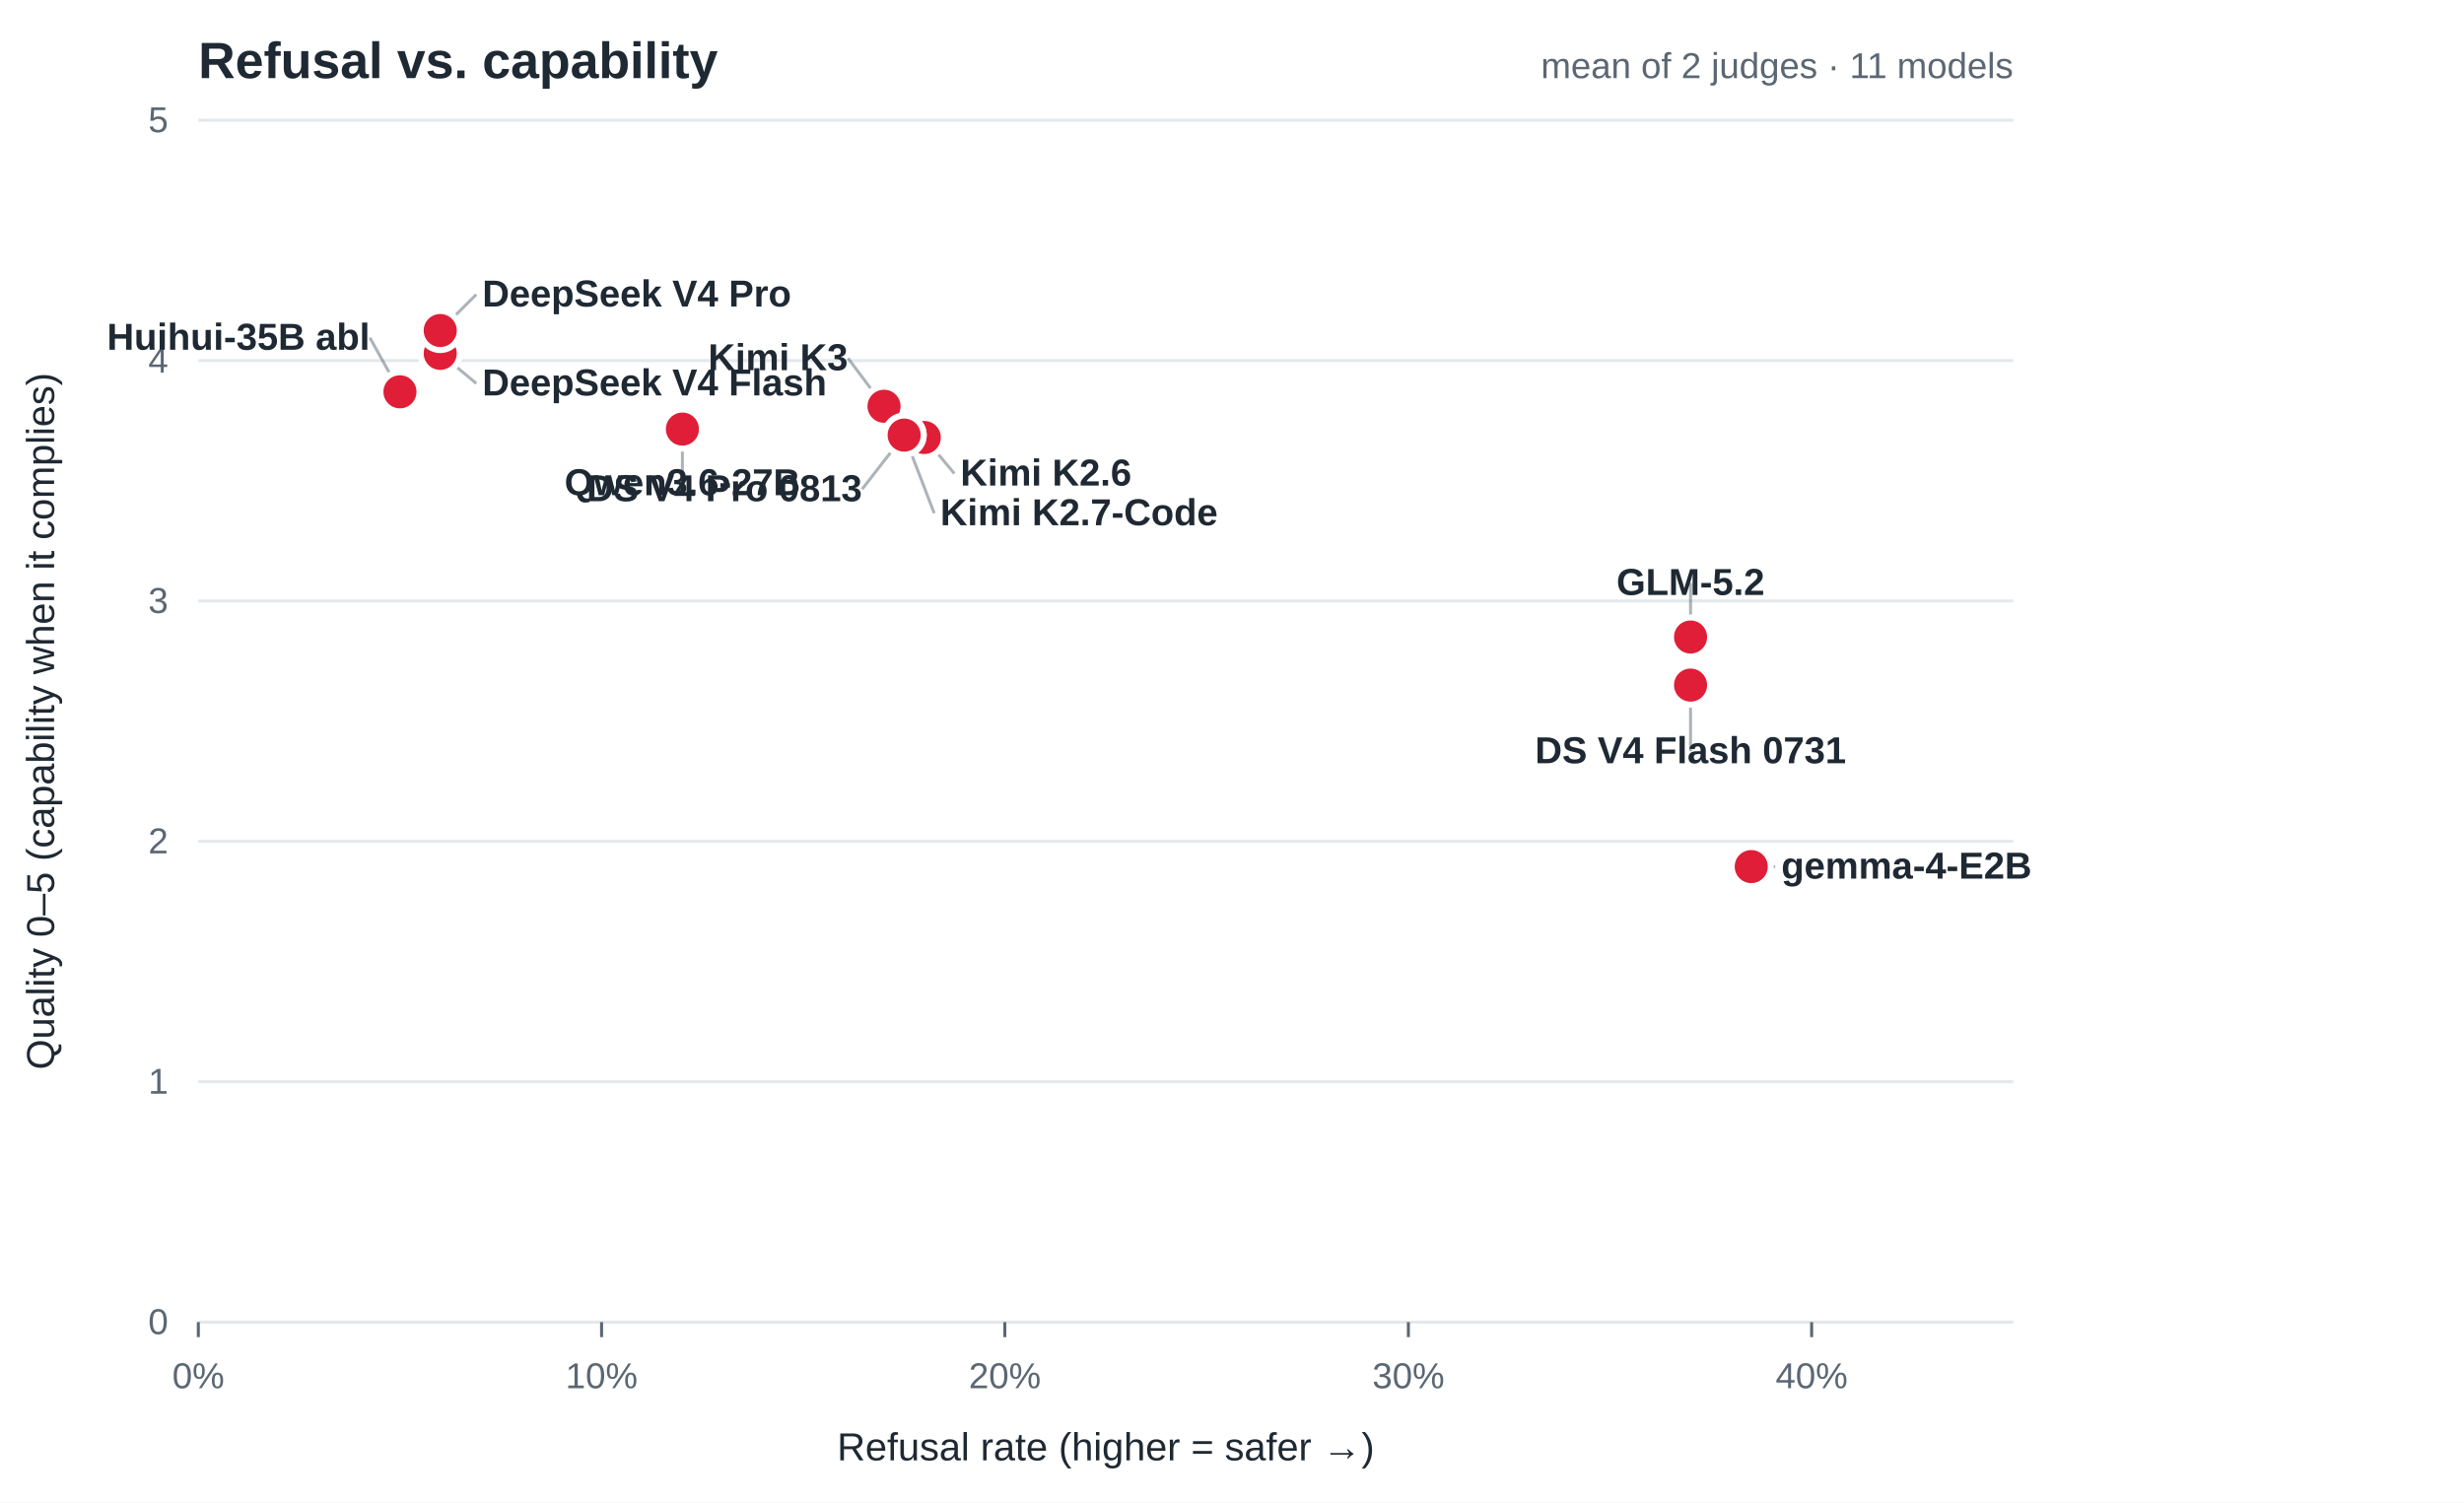
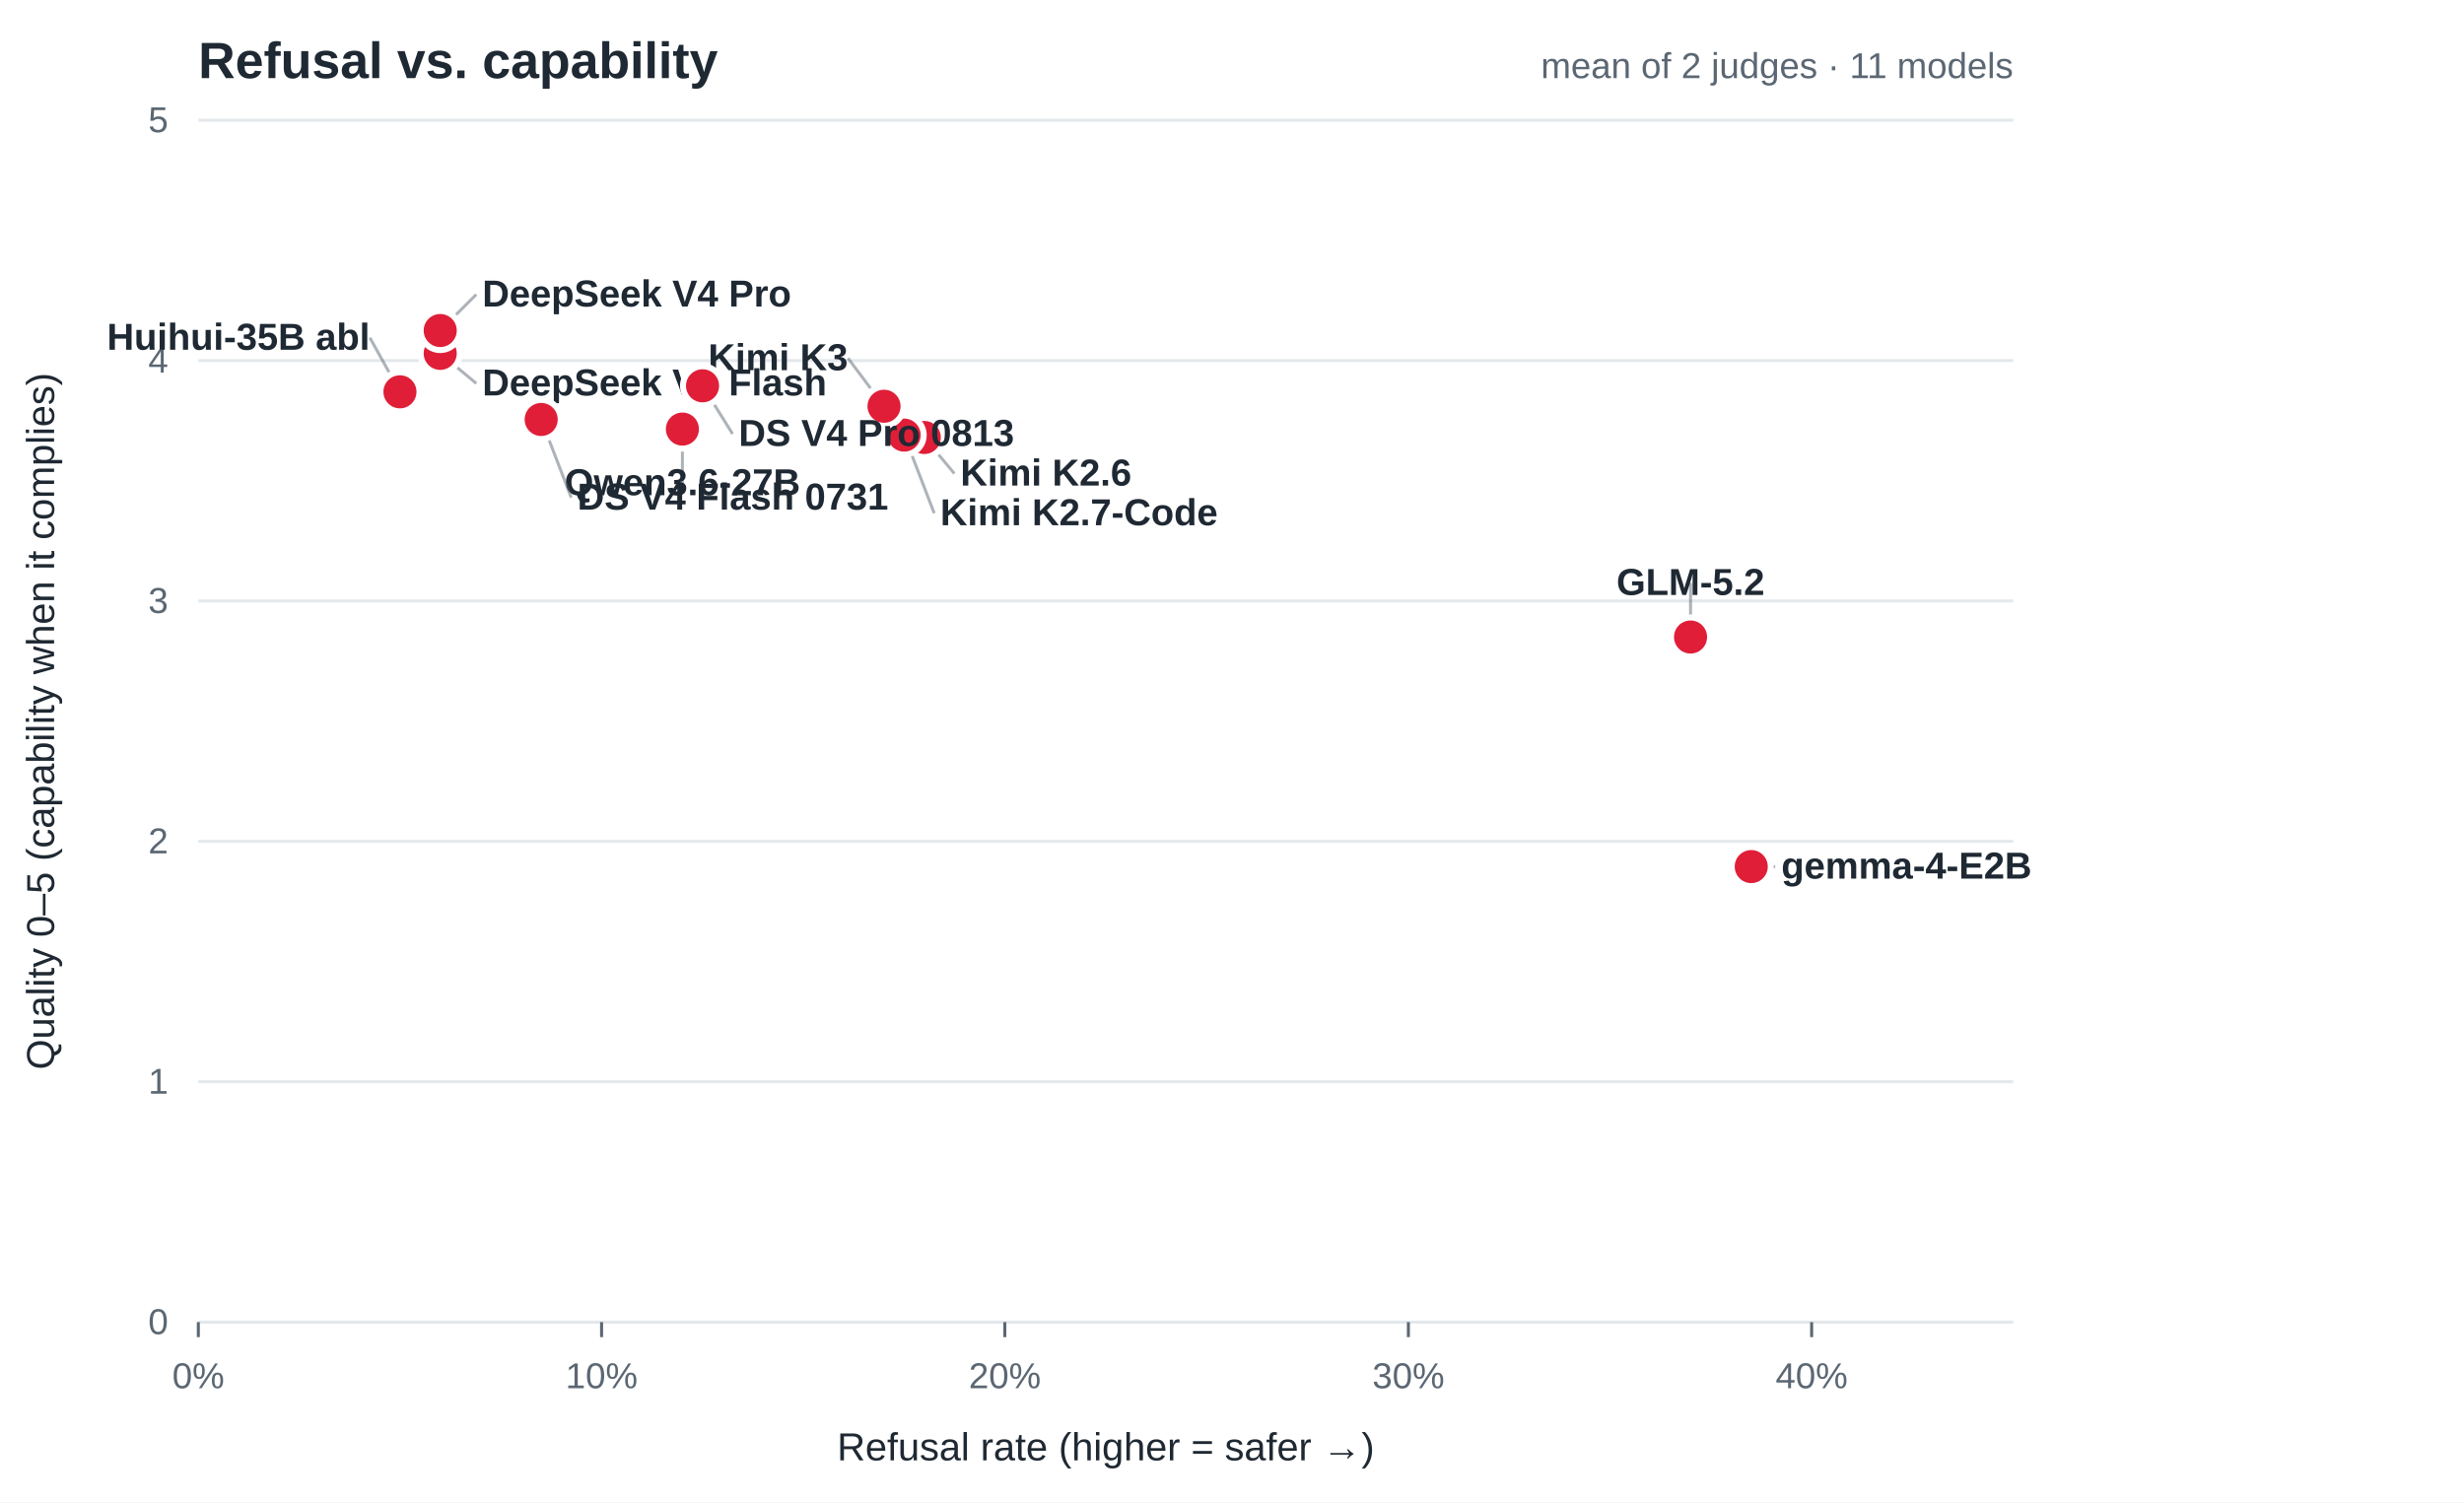
<svg xmlns="http://www.w3.org/2000/svg" width="820" height="500" viewBox="0 0 820 500" font-family="'Helvetica Neue',Arial,sans-serif">
  <rect width="820" height="500" fill="#ffffff" />
  <text x="66" y="26" font-size="17" font-weight="700" fill="#1f2933">Refusal vs. capability</text>
  <text x="670" y="26" font-size="12" fill="#5b6773" text-anchor="end">mean of 2 judges · 11 models</text>
  <line x1="66" y1="440.0" x2="670" y2="440.0" stroke="#e3e8ec" stroke-width="1" />
  <text x="56" y="444.0" font-size="12" fill="#5b6773" text-anchor="end">0</text>
  <line x1="66" y1="360.0" x2="670" y2="360.0" stroke="#e3e8ec" stroke-width="1" />
  <text x="56" y="364.0" font-size="12" fill="#5b6773" text-anchor="end">1</text>
  <line x1="66" y1="280.0" x2="670" y2="280.0" stroke="#e3e8ec" stroke-width="1" />
  <text x="56" y="284.0" font-size="12" fill="#5b6773" text-anchor="end">2</text>
  <line x1="66" y1="200.0" x2="670" y2="200.0" stroke="#e3e8ec" stroke-width="1" />
  <text x="56" y="204.0" font-size="12" fill="#5b6773" text-anchor="end">3</text>
  <line x1="66" y1="120.0" x2="670" y2="120.0" stroke="#e3e8ec" stroke-width="1" />
  <text x="56" y="124.0" font-size="12" fill="#5b6773" text-anchor="end">4</text>
  <line x1="66" y1="40.0" x2="670" y2="40.0" stroke="#e3e8ec" stroke-width="1" />
  <text x="56" y="44.0" font-size="12" fill="#5b6773" text-anchor="end">5</text>
  <line x1="66.0" y1="440" x2="66.0" y2="445" stroke="#5b6773" stroke-width="1" />
  <text x="66.0" y="462" font-size="12" fill="#5b6773" text-anchor="middle">0%</text>
  <line x1="200.2" y1="440" x2="200.2" y2="445" stroke="#5b6773" stroke-width="1" />
  <text x="200.2" y="462" font-size="12" fill="#5b6773" text-anchor="middle">10%</text>
  <line x1="334.4" y1="440" x2="334.4" y2="445" stroke="#5b6773" stroke-width="1" />
  <text x="334.4" y="462" font-size="12" fill="#5b6773" text-anchor="middle">20%</text>
  <line x1="468.7" y1="440" x2="468.7" y2="445" stroke="#5b6773" stroke-width="1" />
  <text x="468.7" y="462" font-size="12" fill="#5b6773" text-anchor="middle">30%</text>
  <line x1="602.9" y1="440" x2="602.9" y2="445" stroke="#5b6773" stroke-width="1" />
  <text x="602.9" y="462" font-size="12" fill="#5b6773" text-anchor="middle">40%</text>
  <text x="368" y="486" font-size="13" fill="#1f2933" text-anchor="middle">Refusal rate  (higher = safer →)</text>
  <text x="18" y="240" font-size="13" fill="#1f2933" text-anchor="middle" transform="rotate(-90 18 240)">Quality 0–5  (capability when it complies)</text>
  <line x1="582.8" y1="288.4" x2="590.8" y2="288.4" stroke="#5b6773" stroke-width="1" opacity="0.5" />
  <circle cx="582.8" cy="288.4" r="6.5" fill="#e01e37" stroke="#ffffff" stroke-width="2" />
  <text x="592.8" y="292.4" font-size="12.5" font-weight="600" fill="#1f2933" text-anchor="start">gemma-4-E2B</text>
  <line x1="227.1" y1="142.8" x2="227.1" y2="160.8" stroke="#5b6773" stroke-width="1" opacity="0.5" />
  <circle cx="227.1" cy="142.8" r="6.5" fill="#e01e37" stroke="#ffffff" stroke-width="2" />
  <text x="227.1" y="164.8" font-size="12.5" font-weight="600" fill="#1f2933" text-anchor="middle">Qwen3.6-27B</text>
  <line x1="133.1" y1="130.4" x2="123.1" y2="112.4" stroke="#5b6773" stroke-width="1" opacity="0.5" />
  <circle cx="133.1" cy="130.4" r="6.5" fill="#e01e37" stroke="#ffffff" stroke-width="2" />
  <text x="123.1" y="116.4" font-size="12.5" font-weight="600" fill="#1f2933" text-anchor="end">Huihui-35B abl</text>
  <line x1="307.6" y1="145.6" x2="317.6" y2="157.6" stroke="#5b6773" stroke-width="1" opacity="0.5" />
  <circle cx="307.6" cy="145.6" r="6.5" fill="#e01e37" stroke="#ffffff" stroke-width="2" />
  <text x="319.6" y="161.6" font-size="12.5" font-weight="600" fill="#1f2933" text-anchor="start">Kimi K2.6</text>
  <line x1="300.9" y1="144.8" x2="310.9" y2="170.8" stroke="#5b6773" stroke-width="1" opacity="0.5" />
  <circle cx="300.9" cy="144.8" r="6.5" fill="#e01e37" stroke="#ffffff" stroke-width="2" />
  <text x="312.9" y="174.8" font-size="12.5" font-weight="600" fill="#1f2933" text-anchor="start">Kimi K2.7-Code</text>
  <line x1="294.2" y1="135.2" x2="282.2" y2="119.2" stroke="#5b6773" stroke-width="1" opacity="0.5" />
  <circle cx="294.2" cy="135.2" r="6.5" fill="#e01e37" stroke="#ffffff" stroke-width="2" />
  <text x="282.2" y="123.2" font-size="12.5" font-weight="600" fill="#1f2933" text-anchor="end">Kimi K3</text>
  <line x1="146.5" y1="117.6" x2="158.5" y2="127.6" stroke="#5b6773" stroke-width="1" opacity="0.5" />
  <circle cx="146.5" cy="117.6" r="6.5" fill="#e01e37" stroke="#ffffff" stroke-width="2" />
  <text x="160.5" y="131.6" font-size="12.5" font-weight="600" fill="#1f2933" text-anchor="start">DeepSeek V4 Flash</text>
  <line x1="146.5" y1="110.0" x2="158.5" y2="98.0" stroke="#5b6773" stroke-width="1" opacity="0.5" />
  <circle cx="146.5" cy="110.0" r="6.5" fill="#e01e37" stroke="#ffffff" stroke-width="2" />
  <text x="160.5" y="102.0" font-size="12.5" font-weight="600" fill="#1f2933" text-anchor="start">DeepSeek V4 Pro</text>
-   <line x1="562.6" y1="228.0" x2="562.6" y2="250.0" stroke="#5b6773" stroke-width="1" opacity="0.5" />
-   <circle cx="562.6" cy="228.0" r="6.5" fill="#e01e37" stroke="#ffffff" stroke-width="2" />
-   <text x="562.6" y="254.0" font-size="12.5" font-weight="600" fill="#1f2933" text-anchor="middle">DS V4 Flash 0731</text>
-   <line x1="300.9" y1="144.8" x2="286.9" y2="162.8" stroke="#5b6773" stroke-width="1" opacity="0.5" />
-   <circle cx="300.9" cy="144.8" r="6.5" fill="#e01e37" stroke="#ffffff" stroke-width="2" />
-   <text x="286.9" y="166.8" font-size="12.5" font-weight="600" fill="#1f2933" text-anchor="end">DS V4 Pro 0813</text>
+   <line x1="180.1" y1="139.6" x2="190.1" y2="165.6" stroke="#5b6773" stroke-width="1" opacity="0.5" />
+   <circle cx="180.1" cy="139.6" r="6.5" fill="#e01e37" stroke="#ffffff" stroke-width="2" />
+   <text x="192.1" y="169.6" font-size="12.5" font-weight="600" fill="#1f2933" text-anchor="start">DS V4 Flash 0731</text>
+   <line x1="233.8" y1="128.4" x2="243.8" y2="144.4" stroke="#5b6773" stroke-width="1" opacity="0.5" />
+   <circle cx="233.8" cy="128.4" r="6.5" fill="#e01e37" stroke="#ffffff" stroke-width="2" />
+   <text x="245.8" y="148.4" font-size="12.5" font-weight="600" fill="#1f2933" text-anchor="start">DS V4 Pro 0813</text>
  <line x1="562.6" y1="212.0" x2="562.6" y2="194.0" stroke="#5b6773" stroke-width="1" opacity="0.5" />
  <circle cx="562.6" cy="212.0" r="6.5" fill="#e01e37" stroke="#ffffff" stroke-width="2" />
  <text x="562.6" y="198.0" font-size="12.5" font-weight="600" fill="#1f2933" text-anchor="middle">GLM-5.2</text>
</svg>
